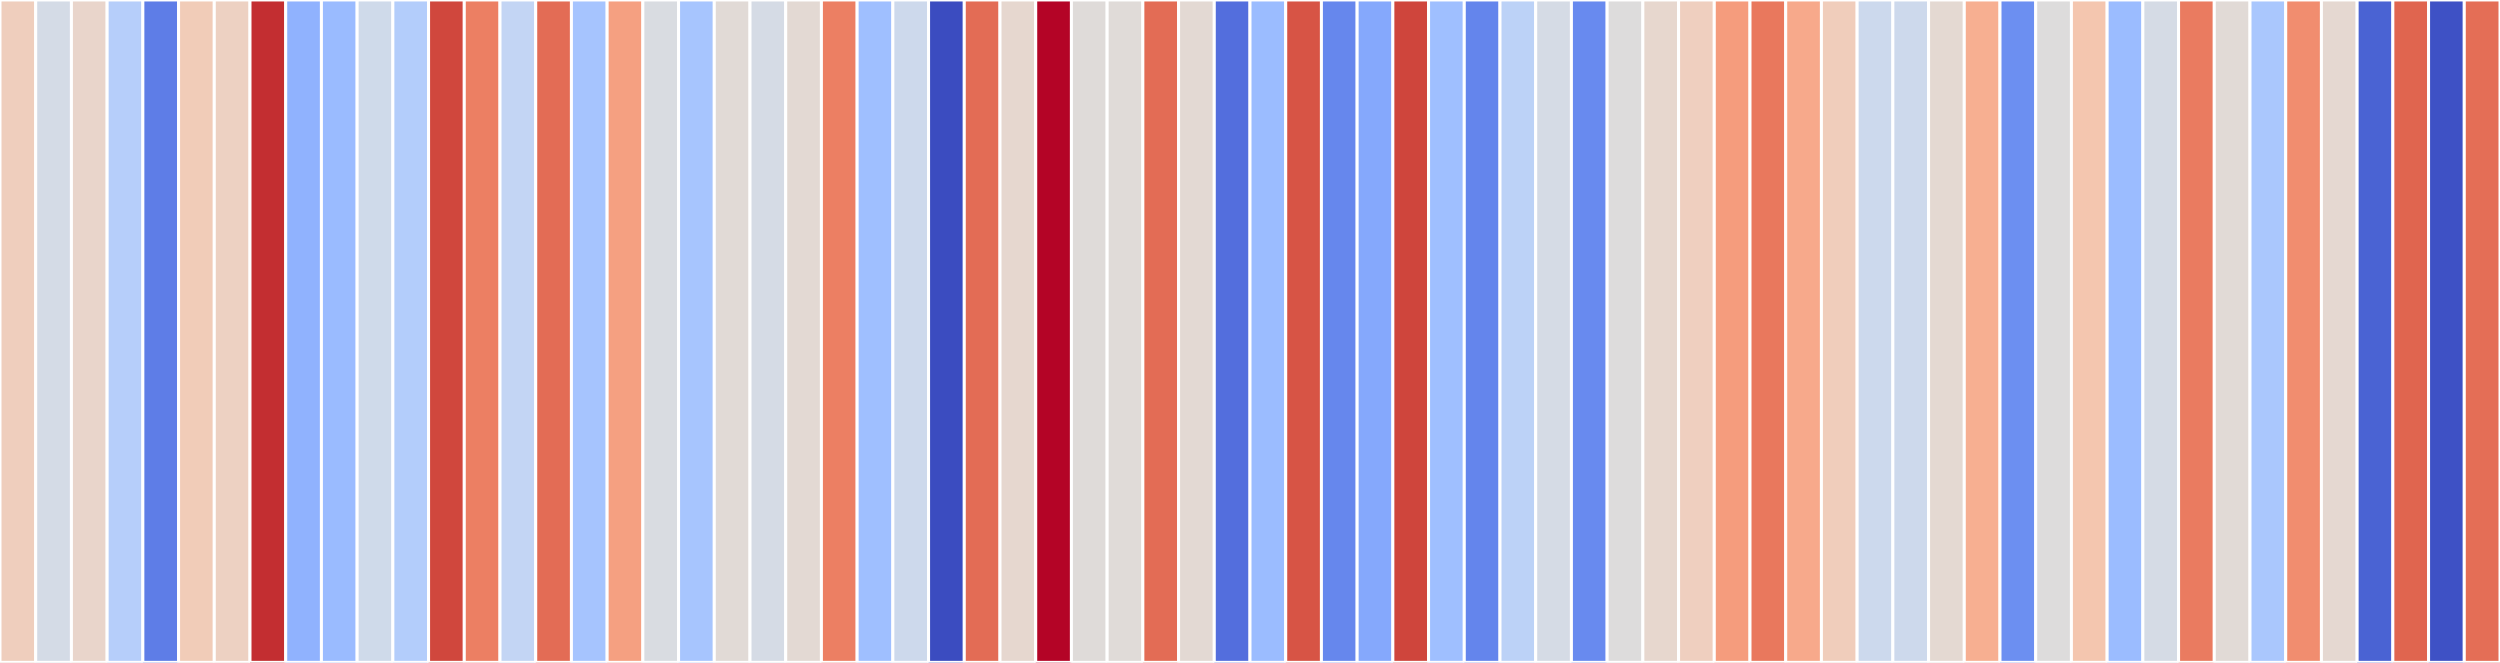
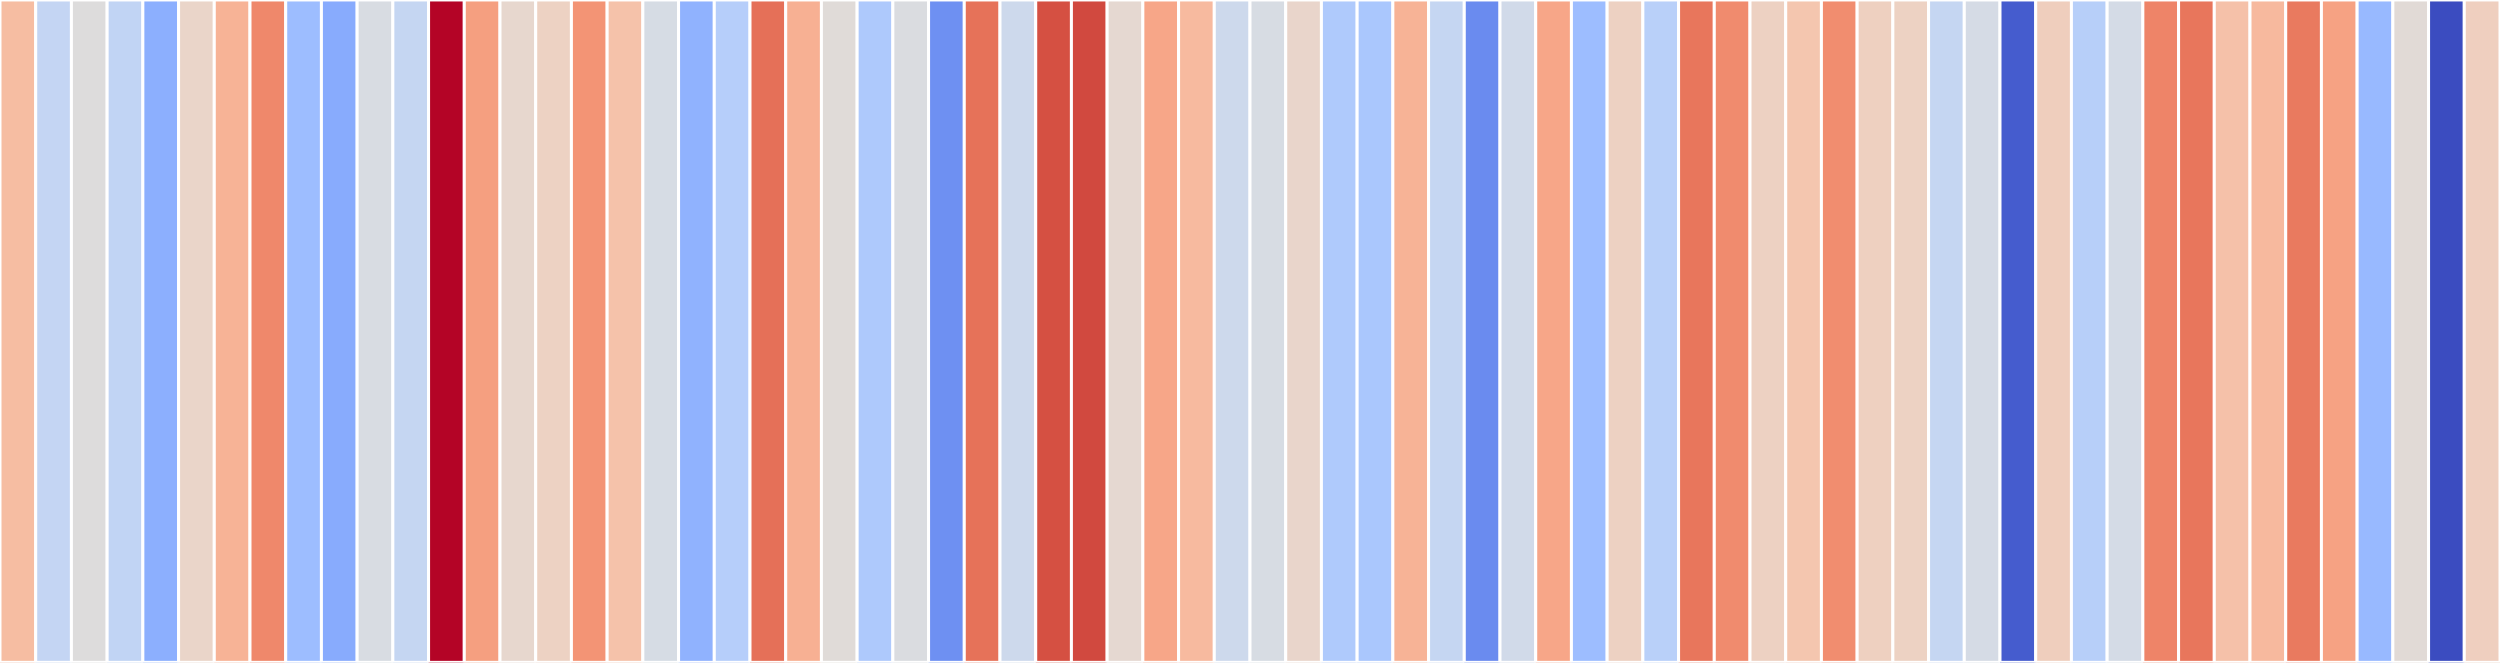
<svg xmlns="http://www.w3.org/2000/svg" width="837pt" height="221.76pt" viewBox="0 0 837 221.76" version="1.1">
  <defs>
    <style type="text/css">*{stroke-linejoin: round; stroke-linecap: butt}</style>
  </defs>
  <g id="figure_1">
    <g id="patch_1">
      <path d="M 0 221.76  L 837 221.76  L 837 0  L 0 0  z " style="fill: #ffffff" />
    </g>
    <g id="axes_1">
      <g id="QuadMesh_1">
-         <path d="M 0 -0  L 11.957 -0  L 11.957 221.76  L 0 221.76  L 0 -0  " clip-path="url(#p9938ebc86e)" style="fill: #efcebd; stroke: #ffffff" />
-         <path d="M 11.957 -0  L 23.914 -0  L 23.914 221.76  L 11.957 221.76  L 11.957 -0  " clip-path="url(#p9938ebc86e)" style="fill: #d4dbe6; stroke: #ffffff" />
-         <path d="M 23.914 -0  L 35.871 -0  L 35.871 221.76  L 23.914 221.76  L 23.914 -0  " clip-path="url(#p9938ebc86e)" style="fill: #e9d5cb; stroke: #ffffff" />
-         <path d="M 35.871 -0  L 47.829 -0  L 47.829 221.76  L 35.871 221.76  L 35.871 -0  " clip-path="url(#p9938ebc86e)" style="fill: #b6cefa; stroke: #ffffff" />
-         <path d="M 47.829 -0  L 59.786 -0  L 59.786 221.76  L 47.829 221.76  L 47.829 -0  " clip-path="url(#p9938ebc86e)" style="fill: #5e7de7; stroke: #ffffff" />
-         <path d="M 59.786 -0  L 71.743 -0  L 71.743 221.76  L 59.786 221.76  L 59.786 -0  " clip-path="url(#p9938ebc86e)" style="fill: #f1ccb8; stroke: #ffffff" />
-         <path d="M 71.743 -0  L 83.7 -0  L 83.7 221.76  L 71.743 221.76  L 71.743 -0  " clip-path="url(#p9938ebc86e)" style="fill: #edd1c2; stroke: #ffffff" />
-         <path d="M 83.7 -0  L 95.657 -0  L 95.657 221.76  L 83.7 221.76  L 83.7 -0  " clip-path="url(#p9938ebc86e)" style="fill: #c32e31; stroke: #ffffff" />
-         <path d="M 95.657 -0  L 107.614 -0  L 107.614 221.76  L 95.657 221.76  L 95.657 -0  " clip-path="url(#p9938ebc86e)" style="fill: #90b2fe; stroke: #ffffff" />
-         <path d="M 107.614 -0  L 119.571 -0  L 119.571 221.76  L 107.614 221.76  L 107.614 -0  " clip-path="url(#p9938ebc86e)" style="fill: #9abbff; stroke: #ffffff" />
-         <path d="M 119.571 -0  L 131.529 -0  L 131.529 221.76  L 119.571 221.76  L 119.571 -0  " clip-path="url(#p9938ebc86e)" style="fill: #cfdaea; stroke: #ffffff" />
-         <path d="M 131.529 -0  L 143.486 -0  L 143.486 221.76  L 131.529 221.76  L 131.529 -0  " clip-path="url(#p9938ebc86e)" style="fill: #b3cdfb; stroke: #ffffff" />
-         <path d="M 143.486 -0  L 155.443 -0  L 155.443 221.76  L 143.486 221.76  L 143.486 -0  " clip-path="url(#p9938ebc86e)" style="fill: #d0473d; stroke: #ffffff" />
-         <path d="M 155.443 -0  L 167.4 -0  L 167.4 221.76  L 155.443 221.76  L 155.443 -0  " clip-path="url(#p9938ebc86e)" style="fill: #ec7f63; stroke: #ffffff" />
-         <path d="M 167.4 -0  L 179.357 -0  L 179.357 221.76  L 167.4 221.76  L 167.4 -0  " clip-path="url(#p9938ebc86e)" style="fill: #c3d5f4; stroke: #ffffff" />
-         <path d="M 179.357 -0  L 191.314 -0  L 191.314 221.76  L 179.357 221.76  L 179.357 -0  " clip-path="url(#p9938ebc86e)" style="fill: #e36c55; stroke: #ffffff" />
-         <path d="M 191.314 -0  L 203.271 -0  L 203.271 221.76  L 191.314 221.76  L 191.314 -0  " clip-path="url(#p9938ebc86e)" style="fill: #a6c4fe; stroke: #ffffff" />
-         <path d="M 203.271 -0  L 215.229 -0  L 215.229 221.76  L 203.271 221.76  L 203.271 -0  " clip-path="url(#p9938ebc86e)" style="fill: #f5a081; stroke: #ffffff" />
-         <path d="M 215.229 -0  L 227.186 -0  L 227.186 221.76  L 215.229 221.76  L 215.229 -0  " clip-path="url(#p9938ebc86e)" style="fill: #d9dce1; stroke: #ffffff" />
-         <path d="M 227.186 -0  L 239.143 -0  L 239.143 221.76  L 227.186 221.76  L 227.186 -0  " clip-path="url(#p9938ebc86e)" style="fill: #a7c5fe; stroke: #ffffff" />
-         <path d="M 239.143 -0  L 251.1 -0  L 251.1 221.76  L 239.143 221.76  L 239.143 -0  " clip-path="url(#p9938ebc86e)" style="fill: #e1dad6; stroke: #ffffff" />
-         <path d="M 251.1 -0  L 263.057 -0  L 263.057 221.76  L 251.1 221.76  L 251.1 -0  " clip-path="url(#p9938ebc86e)" style="fill: #d5dbe5; stroke: #ffffff" />
-         <path d="M 263.057 -0  L 275.014 -0  L 275.014 221.76  L 263.057 221.76  L 263.057 -0  " clip-path="url(#p9938ebc86e)" style="fill: #e3d9d3; stroke: #ffffff" />
-         <path d="M 275.014 -0  L 286.971 -0  L 286.971 221.76  L 275.014 221.76  L 275.014 -0  " clip-path="url(#p9938ebc86e)" style="fill: #ec7f63; stroke: #ffffff" />
-         <path d="M 286.971 -0  L 298.929 -0  L 298.929 221.76  L 286.971 221.76  L 286.971 -0  " clip-path="url(#p9938ebc86e)" style="fill: #9fbfff; stroke: #ffffff" />
-         <path d="M 298.929 -0  L 310.886 -0  L 310.886 221.76  L 298.929 221.76  L 298.929 -0  " clip-path="url(#p9938ebc86e)" style="fill: #cdd9ec; stroke: #ffffff" />
-         <path d="M 310.886 -0  L 322.843 -0  L 322.843 221.76  L 310.886 221.76  L 310.886 -0  " clip-path="url(#p9938ebc86e)" style="fill: #3b4cc0; stroke: #ffffff" />
-         <path d="M 322.843 -0  L 334.8 -0  L 334.8 221.76  L 322.843 221.76  L 322.843 -0  " clip-path="url(#p9938ebc86e)" style="fill: #e36c55; stroke: #ffffff" />
-         <path d="M 334.8 -0  L 346.757 -0  L 346.757 221.76  L 334.8 221.76  L 334.8 -0  " clip-path="url(#p9938ebc86e)" style="fill: #e6d7cf; stroke: #ffffff" />
-         <path d="M 346.757 -0  L 358.714 -0  L 358.714 221.76  L 346.757 221.76  L 346.757 -0  " clip-path="url(#p9938ebc86e)" style="fill: #b40426; stroke: #ffffff" />
-         <path d="M 358.714 -0  L 370.671 -0  L 370.671 221.76  L 358.714 221.76  L 358.714 -0  " clip-path="url(#p9938ebc86e)" style="fill: #dfdbd9; stroke: #ffffff" />
-         <path d="M 370.671 -0  L 382.629 -0  L 382.629 221.76  L 370.671 221.76  L 370.671 -0  " clip-path="url(#p9938ebc86e)" style="fill: #e0dbd8; stroke: #ffffff" />
-         <path d="M 382.629 -0  L 394.586 -0  L 394.586 221.76  L 382.629 221.76  L 382.629 -0  " clip-path="url(#p9938ebc86e)" style="fill: #e36c55; stroke: #ffffff" />
-         <path d="M 394.586 -0  L 406.543 -0  L 406.543 221.76  L 394.586 221.76  L 394.586 -0  " clip-path="url(#p9938ebc86e)" style="fill: #e3d9d3; stroke: #ffffff" />
-         <path d="M 406.543 -0  L 418.5 -0  L 418.5 221.76  L 406.543 221.76  L 406.543 -0  " clip-path="url(#p9938ebc86e)" style="fill: #536edd; stroke: #ffffff" />
-         <path d="M 418.5 -0  L 430.457 -0  L 430.457 221.76  L 418.5 221.76  L 418.5 -0  " clip-path="url(#p9938ebc86e)" style="fill: #9bbcff; stroke: #ffffff" />
-         <path d="M 430.457 -0  L 442.414 -0  L 442.414 221.76  L 430.457 221.76  L 430.457 -0  " clip-path="url(#p9938ebc86e)" style="fill: #d75445; stroke: #ffffff" />
-         <path d="M 442.414 -0  L 454.371 -0  L 454.371 221.76  L 442.414 221.76  L 442.414 -0  " clip-path="url(#p9938ebc86e)" style="fill: #6687ed; stroke: #ffffff" />
-         <path d="M 454.371 -0  L 466.329 -0  L 466.329 221.76  L 454.371 221.76  L 454.371 -0  " clip-path="url(#p9938ebc86e)" style="fill: #85a8fc; stroke: #ffffff" />
-         <path d="M 466.329 -0  L 478.286 -0  L 478.286 221.76  L 466.329 221.76  L 466.329 -0  " clip-path="url(#p9938ebc86e)" style="fill: #cf453c; stroke: #ffffff" />
-         <path d="M 478.286 -0  L 490.243 -0  L 490.243 221.76  L 478.286 221.76  L 478.286 -0  " clip-path="url(#p9938ebc86e)" style="fill: #9fbfff; stroke: #ffffff" />
-         <path d="M 490.243 -0  L 502.2 -0  L 502.2 221.76  L 490.243 221.76  L 490.243 -0  " clip-path="url(#p9938ebc86e)" style="fill: #6485ec; stroke: #ffffff" />
-         <path d="M 502.2 -0  L 514.157 -0  L 514.157 221.76  L 502.2 221.76  L 502.2 -0  " clip-path="url(#p9938ebc86e)" style="fill: #bcd2f7; stroke: #ffffff" />
-         <path d="M 514.157 -0  L 526.114 -0  L 526.114 221.76  L 514.157 221.76  L 514.157 -0  " clip-path="url(#p9938ebc86e)" style="fill: #d5dbe5; stroke: #ffffff" />
-         <path d="M 526.114 -0  L 538.071 -0  L 538.071 221.76  L 526.114 221.76  L 526.114 -0  " clip-path="url(#p9938ebc86e)" style="fill: #688aef; stroke: #ffffff" />
-         <path d="M 538.071 -0  L 550.029 -0  L 550.029 221.76  L 538.071 221.76  L 538.071 -0  " clip-path="url(#p9938ebc86e)" style="fill: #dddcdc; stroke: #ffffff" />
-         <path d="M 550.029 -0  L 561.986 -0  L 561.986 221.76  L 550.029 221.76  L 550.029 -0  " clip-path="url(#p9938ebc86e)" style="fill: #e7d7ce; stroke: #ffffff" />
-         <path d="M 561.986 -0  L 573.943 -0  L 573.943 221.76  L 561.986 221.76  L 561.986 -0  " clip-path="url(#p9938ebc86e)" style="fill: #efcfbf; stroke: #ffffff" />
-         <path d="M 573.943 -0  L 585.9 -0  L 585.9 221.76  L 573.943 221.76  L 573.943 -0  " clip-path="url(#p9938ebc86e)" style="fill: #f59c7d; stroke: #ffffff" />
-         <path d="M 585.9 -0  L 597.857 -0  L 597.857 221.76  L 585.9 221.76  L 585.9 -0  " clip-path="url(#p9938ebc86e)" style="fill: #e9785d; stroke: #ffffff" />
-         <path d="M 597.857 -0  L 609.814 -0  L 609.814 221.76  L 597.857 221.76  L 597.857 -0  " clip-path="url(#p9938ebc86e)" style="fill: #f7a98b; stroke: #ffffff" />
-         <path d="M 609.814 -0  L 621.771 -0  L 621.771 221.76  L 609.814 221.76  L 609.814 -0  " clip-path="url(#p9938ebc86e)" style="fill: #f0cdbb; stroke: #ffffff" />
-         <path d="M 621.771 -0  L 633.729 -0  L 633.729 221.76  L 621.771 221.76  L 621.771 -0  " clip-path="url(#p9938ebc86e)" style="fill: #ccd9ed; stroke: #ffffff" />
-         <path d="M 633.729 -0  L 645.686 -0  L 645.686 221.76  L 633.729 221.76  L 633.729 -0  " clip-path="url(#p9938ebc86e)" style="fill: #cdd9ec; stroke: #ffffff" />
-         <path d="M 645.686 -0  L 657.643 -0  L 657.643 221.76  L 645.686 221.76  L 645.686 -0  " clip-path="url(#p9938ebc86e)" style="fill: #e4d9d2; stroke: #ffffff" />
-         <path d="M 657.643 -0  L 669.6 -0  L 669.6 221.76  L 657.643 221.76  L 657.643 -0  " clip-path="url(#p9938ebc86e)" style="fill: #f7af91; stroke: #ffffff" />
-         <path d="M 669.6 -0  L 681.557 -0  L 681.557 221.76  L 669.6 221.76  L 669.6 -0  " clip-path="url(#p9938ebc86e)" style="fill: #6c8ff1; stroke: #ffffff" />
-         <path d="M 681.557 -0  L 693.514 -0  L 693.514 221.76  L 681.557 221.76  L 681.557 -0  " clip-path="url(#p9938ebc86e)" style="fill: #dddcdc; stroke: #ffffff" />
-         <path d="M 693.514 -0  L 705.471 -0  L 705.471 221.76  L 693.514 221.76  L 693.514 -0  " clip-path="url(#p9938ebc86e)" style="fill: #f4c6af; stroke: #ffffff" />
-         <path d="M 705.471 -0  L 717.429 -0  L 717.429 221.76  L 705.471 221.76  L 705.471 -0  " clip-path="url(#p9938ebc86e)" style="fill: #9bbcff; stroke: #ffffff" />
-         <path d="M 717.429 -0  L 729.386 -0  L 729.386 221.76  L 717.429 221.76  L 717.429 -0  " clip-path="url(#p9938ebc86e)" style="fill: #d5dbe5; stroke: #ffffff" />
-         <path d="M 729.386 -0  L 741.343 -0  L 741.343 221.76  L 729.386 221.76  L 729.386 -0  " clip-path="url(#p9938ebc86e)" style="fill: #ea7b60; stroke: #ffffff" />
-         <path d="M 741.343 -0  L 753.3 -0  L 753.3 221.76  L 741.343 221.76  L 741.343 -0  " clip-path="url(#p9938ebc86e)" style="fill: #e1dad6; stroke: #ffffff" />
-         <path d="M 753.3 -0  L 765.257 -0  L 765.257 221.76  L 753.3 221.76  L 753.3 -0  " clip-path="url(#p9938ebc86e)" style="fill: #aac7fd; stroke: #ffffff" />
-         <path d="M 765.257 -0  L 777.214 -0  L 777.214 221.76  L 765.257 221.76  L 765.257 -0  " clip-path="url(#p9938ebc86e)" style="fill: #f18d6f; stroke: #ffffff" />
-         <path d="M 777.214 -0  L 789.171 -0  L 789.171 221.76  L 777.214 221.76  L 777.214 -0  " clip-path="url(#p9938ebc86e)" style="fill: #e5d8d1; stroke: #ffffff" />
-         <path d="M 789.171 -0  L 801.129 -0  L 801.129 221.76  L 789.171 221.76  L 789.171 -0  " clip-path="url(#p9938ebc86e)" style="fill: #4a63d3; stroke: #ffffff" />
-         <path d="M 801.129 -0  L 813.086 -0  L 813.086 221.76  L 801.129 221.76  L 801.129 -0  " clip-path="url(#p9938ebc86e)" style="fill: #e0654f; stroke: #ffffff" />
-         <path d="M 813.086 -0  L 825.043 -0  L 825.043 221.76  L 813.086 221.76  L 813.086 -0  " clip-path="url(#p9938ebc86e)" style="fill: #3e51c5; stroke: #ffffff" />
-         <path d="M 825.043 -0  L 837 -0  L 837 221.76  L 825.043 221.76  L 825.043 -0  " clip-path="url(#p9938ebc86e)" style="fill: #e46e56; stroke: #ffffff" />
+         <path d="M 0 -0  L 11.957 -0  L 11.957 221.76  L 0 221.76  L 0 -0  " clip-path="url(#p89f7586783)" style="fill: #f6bda2; stroke: #ffffff" />
+         <path d="M 11.957 -0  L 23.914 -0  L 23.914 221.76  L 11.957 221.76  L 11.957 -0  " clip-path="url(#p89f7586783)" style="fill: #c4d5f3; stroke: #ffffff" />
+         <path d="M 23.914 -0  L 35.871 -0  L 35.871 221.76  L 23.914 221.76  L 23.914 -0  " clip-path="url(#p89f7586783)" style="fill: #dddcdc; stroke: #ffffff" />
+         <path d="M 35.871 -0  L 47.829 -0  L 47.829 221.76  L 35.871 221.76  L 35.871 -0  " clip-path="url(#p89f7586783)" style="fill: #c1d4f4; stroke: #ffffff" />
+         <path d="M 47.829 -0  L 59.786 -0  L 59.786 221.76  L 47.829 221.76  L 47.829 -0  " clip-path="url(#p89f7586783)" style="fill: #8caffe; stroke: #ffffff" />
+         <path d="M 59.786 -0  L 71.743 -0  L 71.743 221.76  L 59.786 221.76  L 59.786 -0  " clip-path="url(#p89f7586783)" style="fill: #ead5c9; stroke: #ffffff" />
+         <path d="M 71.743 -0  L 83.7 -0  L 83.7 221.76  L 71.743 221.76  L 71.743 -0  " clip-path="url(#p89f7586783)" style="fill: #f7b396; stroke: #ffffff" />
+         <path d="M 83.7 -0  L 95.657 -0  L 95.657 221.76  L 83.7 221.76  L 83.7 -0  " clip-path="url(#p89f7586783)" style="fill: #ef886b; stroke: #ffffff" />
+         <path d="M 95.657 -0  L 107.614 -0  L 107.614 221.76  L 95.657 221.76  L 95.657 -0  " clip-path="url(#p89f7586783)" style="fill: #9dbdff; stroke: #ffffff" />
+         <path d="M 107.614 -0  L 119.571 -0  L 119.571 221.76  L 107.614 221.76  L 107.614 -0  " clip-path="url(#p89f7586783)" style="fill: #88abfd; stroke: #ffffff" />
+         <path d="M 119.571 -0  L 131.529 -0  L 131.529 221.76  L 119.571 221.76  L 119.571 -0  " clip-path="url(#p89f7586783)" style="fill: #d8dce2; stroke: #ffffff" />
+         <path d="M 131.529 -0  L 143.486 -0  L 143.486 221.76  L 131.529 221.76  L 131.529 -0  " clip-path="url(#p89f7586783)" style="fill: #c5d6f2; stroke: #ffffff" />
+         <path d="M 143.486 -0  L 155.443 -0  L 155.443 221.76  L 143.486 221.76  L 143.486 -0  " clip-path="url(#p89f7586783)" style="fill: #b40426; stroke: #ffffff" />
+         <path d="M 155.443 -0  L 167.4 -0  L 167.4 221.76  L 155.443 221.76  L 155.443 -0  " clip-path="url(#p89f7586783)" style="fill: #f59f80; stroke: #ffffff" />
+         <path d="M 167.4 -0  L 179.357 -0  L 179.357 221.76  L 167.4 221.76  L 167.4 -0  " clip-path="url(#p89f7586783)" style="fill: #e7d7ce; stroke: #ffffff" />
+         <path d="M 179.357 -0  L 191.314 -0  L 191.314 221.76  L 179.357 221.76  L 179.357 -0  " clip-path="url(#p89f7586783)" style="fill: #edd2c3; stroke: #ffffff" />
+         <path d="M 191.314 -0  L 203.271 -0  L 203.271 221.76  L 191.314 221.76  L 191.314 -0  " clip-path="url(#p89f7586783)" style="fill: #f39475; stroke: #ffffff" />
+         <path d="M 203.271 -0  L 215.229 -0  L 215.229 221.76  L 203.271 221.76  L 203.271 -0  " clip-path="url(#p89f7586783)" style="fill: #f5c2aa; stroke: #ffffff" />
+         <path d="M 215.229 -0  L 227.186 -0  L 227.186 221.76  L 215.229 221.76  L 215.229 -0  " clip-path="url(#p89f7586783)" style="fill: #d6dce4; stroke: #ffffff" />
+         <path d="M 227.186 -0  L 239.143 -0  L 239.143 221.76  L 227.186 221.76  L 227.186 -0  " clip-path="url(#p89f7586783)" style="fill: #90b2fe; stroke: #ffffff" />
+         <path d="M 239.143 -0  L 251.1 -0  L 251.1 221.76  L 239.143 221.76  L 239.143 -0  " clip-path="url(#p89f7586783)" style="fill: #b6cefa; stroke: #ffffff" />
+         <path d="M 251.1 -0  L 263.057 -0  L 263.057 221.76  L 251.1 221.76  L 251.1 -0  " clip-path="url(#p89f7586783)" style="fill: #e57058; stroke: #ffffff" />
+         <path d="M 263.057 -0  L 275.014 -0  L 275.014 221.76  L 263.057 221.76  L 263.057 -0  " clip-path="url(#p89f7586783)" style="fill: #f7b093; stroke: #ffffff" />
+         <path d="M 275.014 -0  L 286.971 -0  L 286.971 221.76  L 275.014 221.76  L 275.014 -0  " clip-path="url(#p89f7586783)" style="fill: #e0dbd8; stroke: #ffffff" />
+         <path d="M 286.971 -0  L 298.929 -0  L 298.929 221.76  L 286.971 221.76  L 286.971 -0  " clip-path="url(#p89f7586783)" style="fill: #aec9fc; stroke: #ffffff" />
+         <path d="M 298.929 -0  L 310.886 -0  L 310.886 221.76  L 298.929 221.76  L 298.929 -0  " clip-path="url(#p89f7586783)" style="fill: #dadce0; stroke: #ffffff" />
+         <path d="M 310.886 -0  L 322.843 -0  L 322.843 221.76  L 310.886 221.76  L 310.886 -0  " clip-path="url(#p89f7586783)" style="fill: #6e90f2; stroke: #ffffff" />
+         <path d="M 322.843 -0  L 334.8 -0  L 334.8 221.76  L 322.843 221.76  L 322.843 -0  " clip-path="url(#p89f7586783)" style="fill: #e67259; stroke: #ffffff" />
+         <path d="M 334.8 -0  L 346.757 -0  L 346.757 221.76  L 334.8 221.76  L 334.8 -0  " clip-path="url(#p89f7586783)" style="fill: #cdd9ec; stroke: #ffffff" />
+         <path d="M 346.757 -0  L 358.714 -0  L 358.714 221.76  L 346.757 221.76  L 346.757 -0  " clip-path="url(#p89f7586783)" style="fill: #d55042; stroke: #ffffff" />
+         <path d="M 358.714 -0  L 370.671 -0  L 370.671 221.76  L 358.714 221.76  L 358.714 -0  " clip-path="url(#p89f7586783)" style="fill: #d1493f; stroke: #ffffff" />
+         <path d="M 370.671 -0  L 382.629 -0  L 382.629 221.76  L 370.671 221.76  L 370.671 -0  " clip-path="url(#p89f7586783)" style="fill: #e5d8d1; stroke: #ffffff" />
+         <path d="M 382.629 -0  L 394.586 -0  L 394.586 221.76  L 382.629 221.76  L 382.629 -0  " clip-path="url(#p89f7586783)" style="fill: #f7a688; stroke: #ffffff" />
+         <path d="M 394.586 -0  L 406.543 -0  L 406.543 221.76  L 394.586 221.76  L 394.586 -0  " clip-path="url(#p89f7586783)" style="fill: #f7ba9f; stroke: #ffffff" />
+         <path d="M 406.543 -0  L 418.5 -0  L 418.5 221.76  L 406.543 221.76  L 406.543 -0  " clip-path="url(#p89f7586783)" style="fill: #cdd9ec; stroke: #ffffff" />
+         <path d="M 418.5 -0  L 430.457 -0  L 430.457 221.76  L 418.5 221.76  L 418.5 -0  " clip-path="url(#p89f7586783)" style="fill: #d7dce3; stroke: #ffffff" />
+         <path d="M 430.457 -0  L 442.414 -0  L 442.414 221.76  L 430.457 221.76  L 430.457 -0  " clip-path="url(#p89f7586783)" style="fill: #e9d5cb; stroke: #ffffff" />
+         <path d="M 442.414 -0  L 454.371 -0  L 454.371 221.76  L 442.414 221.76  L 442.414 -0  " clip-path="url(#p89f7586783)" style="fill: #afcafc; stroke: #ffffff" />
+         <path d="M 454.371 -0  L 466.329 -0  L 466.329 221.76  L 454.371 221.76  L 454.371 -0  " clip-path="url(#p89f7586783)" style="fill: #aac7fd; stroke: #ffffff" />
+         <path d="M 466.329 -0  L 478.286 -0  L 478.286 221.76  L 466.329 221.76  L 466.329 -0  " clip-path="url(#p89f7586783)" style="fill: #f7b396; stroke: #ffffff" />
+         <path d="M 478.286 -0  L 490.243 -0  L 490.243 221.76  L 478.286 221.76  L 478.286 -0  " clip-path="url(#p89f7586783)" style="fill: #c5d6f2; stroke: #ffffff" />
+         <path d="M 490.243 -0  L 502.2 -0  L 502.2 221.76  L 490.243 221.76  L 490.243 -0  " clip-path="url(#p89f7586783)" style="fill: #6a8bef; stroke: #ffffff" />
+         <path d="M 502.2 -0  L 514.157 -0  L 514.157 221.76  L 502.2 221.76  L 502.2 -0  " clip-path="url(#p89f7586783)" style="fill: #d1dae9; stroke: #ffffff" />
+         <path d="M 514.157 -0  L 526.114 -0  L 526.114 221.76  L 514.157 221.76  L 514.157 -0  " clip-path="url(#p89f7586783)" style="fill: #f7a688; stroke: #ffffff" />
+         <path d="M 526.114 -0  L 538.071 -0  L 538.071 221.76  L 526.114 221.76  L 526.114 -0  " clip-path="url(#p89f7586783)" style="fill: #9dbdff; stroke: #ffffff" />
+         <path d="M 538.071 -0  L 550.029 -0  L 550.029 221.76  L 538.071 221.76  L 538.071 -0  " clip-path="url(#p89f7586783)" style="fill: #edd1c2; stroke: #ffffff" />
+         <path d="M 550.029 -0  L 561.986 -0  L 561.986 221.76  L 550.029 221.76  L 550.029 -0  " clip-path="url(#p89f7586783)" style="fill: #b9d0f9; stroke: #ffffff" />
+         <path d="M 561.986 -0  L 573.943 -0  L 573.943 221.76  L 561.986 221.76  L 561.986 -0  " clip-path="url(#p89f7586783)" style="fill: #e8765c; stroke: #ffffff" />
+         <path d="M 573.943 -0  L 585.9 -0  L 585.9 221.76  L 573.943 221.76  L 573.943 -0  " clip-path="url(#p89f7586783)" style="fill: #f08b6e; stroke: #ffffff" />
+         <path d="M 585.9 -0  L 597.857 -0  L 597.857 221.76  L 585.9 221.76  L 585.9 -0  " clip-path="url(#p89f7586783)" style="fill: #edd1c2; stroke: #ffffff" />
+         <path d="M 597.857 -0  L 609.814 -0  L 609.814 221.76  L 597.857 221.76  L 597.857 -0  " clip-path="url(#p89f7586783)" style="fill: #f4c6af; stroke: #ffffff" />
+         <path d="M 609.814 -0  L 621.771 -0  L 621.771 221.76  L 609.814 221.76  L 609.814 -0  " clip-path="url(#p89f7586783)" style="fill: #f18d6f; stroke: #ffffff" />
+         <path d="M 621.771 -0  L 633.729 -0  L 633.729 221.76  L 621.771 221.76  L 621.771 -0  " clip-path="url(#p89f7586783)" style="fill: #eed0c0; stroke: #ffffff" />
+         <path d="M 633.729 -0  L 645.686 -0  L 645.686 221.76  L 633.729 221.76  L 633.729 -0  " clip-path="url(#p89f7586783)" style="fill: #edd2c3; stroke: #ffffff" />
+         <path d="M 645.686 -0  L 657.643 -0  L 657.643 221.76  L 645.686 221.76  L 645.686 -0  " clip-path="url(#p89f7586783)" style="fill: #c5d6f2; stroke: #ffffff" />
+         <path d="M 657.643 -0  L 669.6 -0  L 669.6 221.76  L 657.643 221.76  L 657.643 -0  " clip-path="url(#p89f7586783)" style="fill: #d5dbe5; stroke: #ffffff" />
+         <path d="M 669.6 -0  L 681.557 -0  L 681.557 221.76  L 669.6 221.76  L 669.6 -0  " clip-path="url(#p89f7586783)" style="fill: #455cce; stroke: #ffffff" />
+         <path d="M 681.557 -0  L 693.514 -0  L 693.514 221.76  L 681.557 221.76  L 681.557 -0  " clip-path="url(#p89f7586783)" style="fill: #efcebd; stroke: #ffffff" />
+         <path d="M 693.514 -0  L 705.471 -0  L 705.471 221.76  L 693.514 221.76  L 693.514 -0  " clip-path="url(#p89f7586783)" style="fill: #b7cff9; stroke: #ffffff" />
+         <path d="M 705.471 -0  L 717.429 -0  L 717.429 221.76  L 705.471 221.76  L 705.471 -0  " clip-path="url(#p89f7586783)" style="fill: #d4dbe6; stroke: #ffffff" />
+         <path d="M 717.429 -0  L 729.386 -0  L 729.386 221.76  L 717.429 221.76  L 717.429 -0  " clip-path="url(#p89f7586783)" style="fill: #ee8468; stroke: #ffffff" />
+         <path d="M 729.386 -0  L 741.343 -0  L 741.343 221.76  L 729.386 221.76  L 729.386 -0  " clip-path="url(#p89f7586783)" style="fill: #e8765c; stroke: #ffffff" />
+         <path d="M 741.343 -0  L 753.3 -0  L 753.3 221.76  L 741.343 221.76  L 741.343 -0  " clip-path="url(#p89f7586783)" style="fill: #f5c1a9; stroke: #ffffff" />
+         <path d="M 753.3 -0  L 765.257 -0  L 765.257 221.76  L 753.3 221.76  L 753.3 -0  " clip-path="url(#p89f7586783)" style="fill: #f7b99e; stroke: #ffffff" />
+         <path d="M 765.257 -0  L 777.214 -0  L 777.214 221.76  L 765.257 221.76  L 765.257 -0  " clip-path="url(#p89f7586783)" style="fill: #e97a5f; stroke: #ffffff" />
+         <path d="M 777.214 -0  L 789.171 -0  L 789.171 221.76  L 777.214 221.76  L 777.214 -0  " clip-path="url(#p89f7586783)" style="fill: #f6a283; stroke: #ffffff" />
+         <path d="M 789.171 -0  L 801.129 -0  L 801.129 221.76  L 789.171 221.76  L 789.171 -0  " clip-path="url(#p89f7586783)" style="fill: #98b9ff; stroke: #ffffff" />
+         <path d="M 801.129 -0  L 813.086 -0  L 813.086 221.76  L 801.129 221.76  L 801.129 -0  " clip-path="url(#p89f7586783)" style="fill: #e1dad6; stroke: #ffffff" />
+         <path d="M 813.086 -0  L 825.043 -0  L 825.043 221.76  L 813.086 221.76  L 813.086 -0  " clip-path="url(#p89f7586783)" style="fill: #3b4cc0; stroke: #ffffff" />
+         <path d="M 825.043 -0  L 837 -0  L 837 221.76  L 825.043 221.76  L 825.043 -0  " clip-path="url(#p89f7586783)" style="fill: #efcfbf; stroke: #ffffff" />
      </g>
    </g>
  </g>
  <defs>
-     <clipPath id="p9938ebc86e">
+     <clipPath id="p89f7586783">
      <rect x="0" y="-0" width="837" height="221.76" />
    </clipPath>
  </defs>
</svg>
